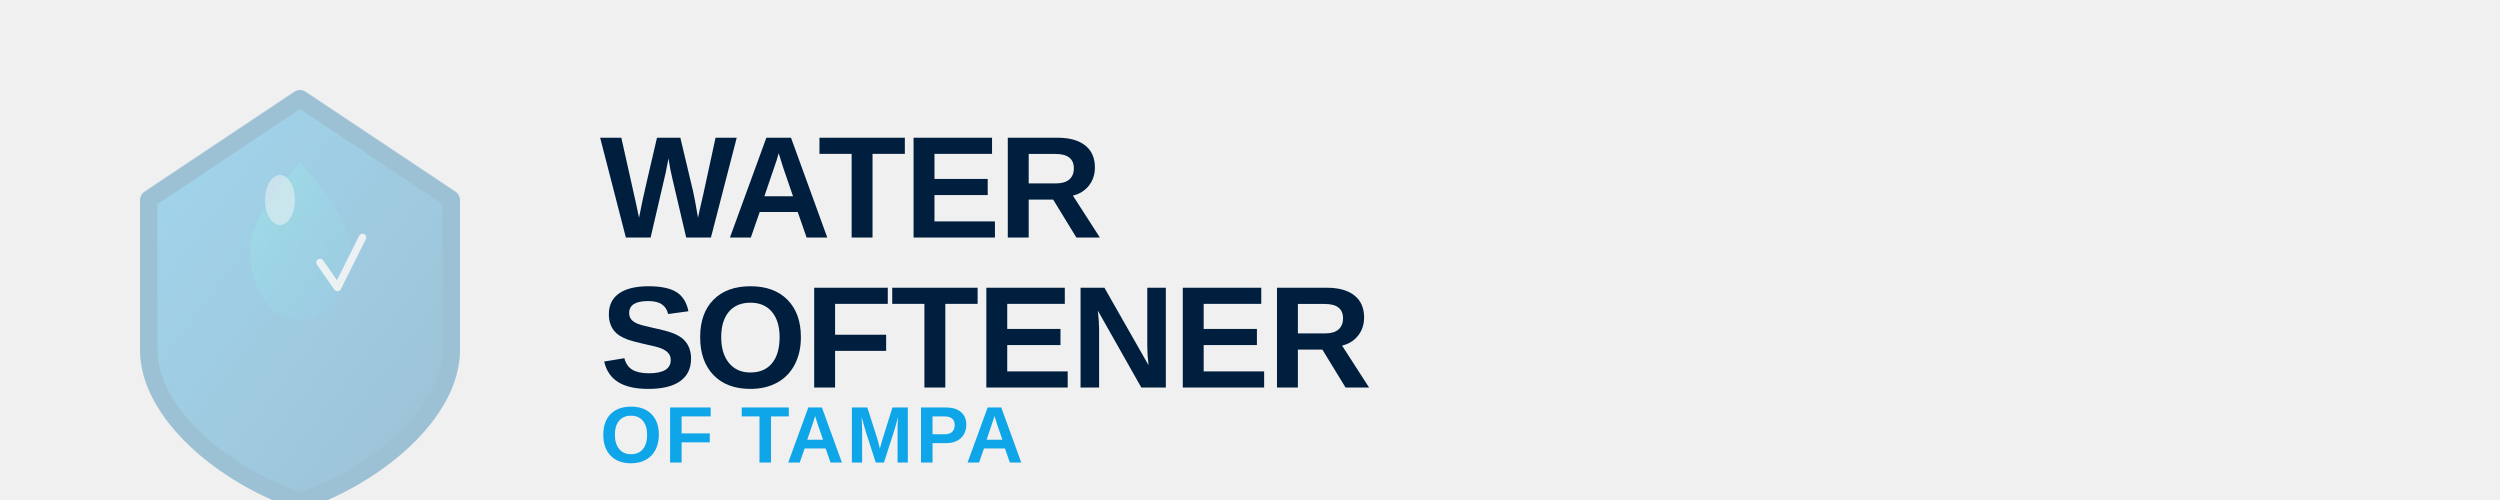
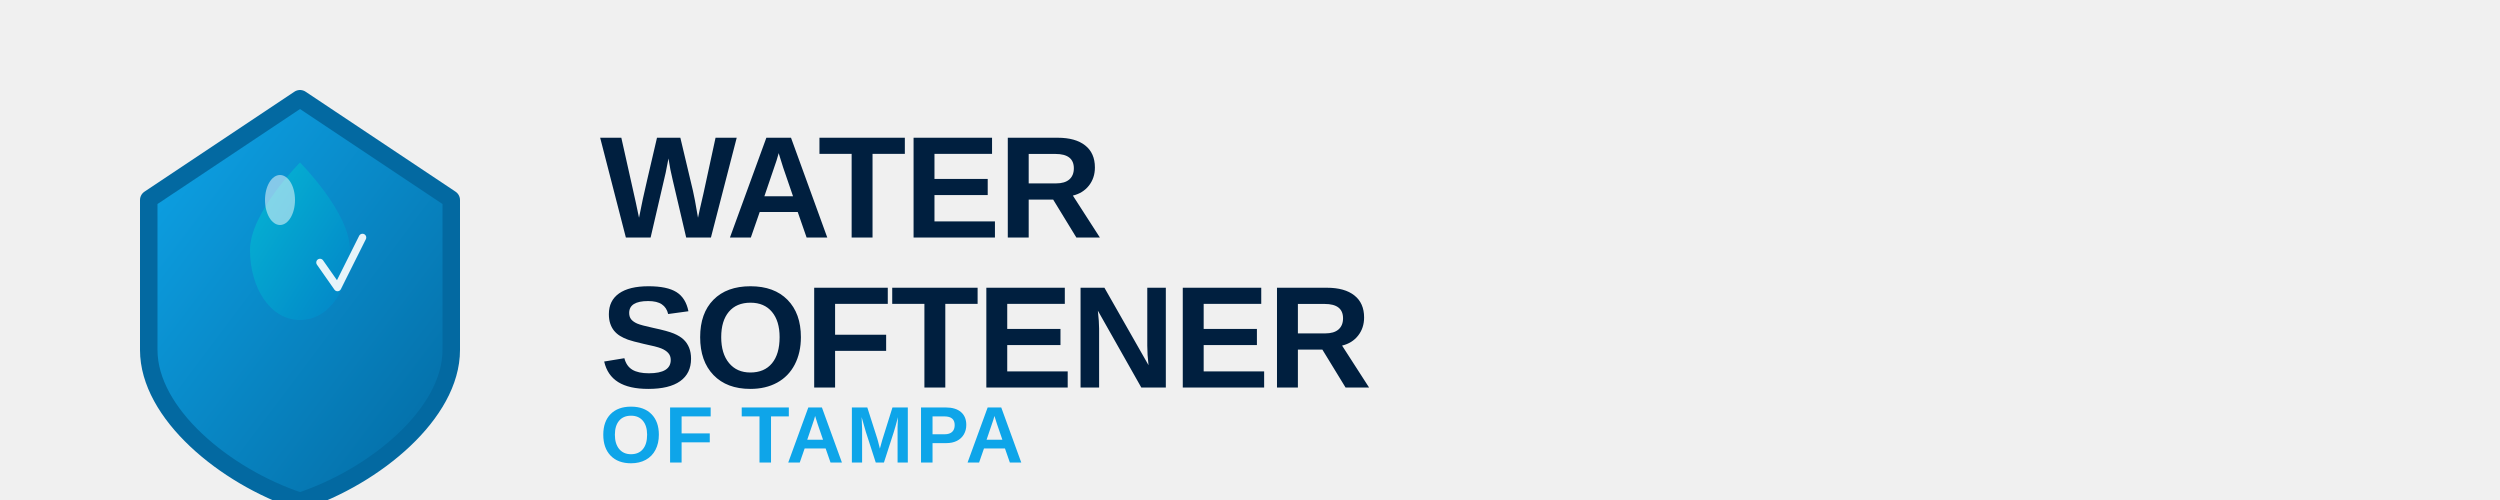
<svg xmlns="http://www.w3.org/2000/svg" viewBox="0 0 1000 200">
-   <g opacity="0.35">
+   <g>
    <path d="M 120 40 L 180 80 L 180 140 C 180 165, 150 190, 120 200 C 90 190, 60 165, 60 140 L 60 80 Z" fill="none" stroke="#0369a1" stroke-width="8" stroke-linejoin="round" />
    <defs>
      <linearGradient id="shieldGrad" x1="0%" y1="0%" x2="100%" y2="100%">
        <stop offset="0%" style="stop-color:#0ea5e9;stop-opacity:1" />
        <stop offset="100%" style="stop-color:#0369a1;stop-opacity:1" />
      </linearGradient>
      <linearGradient id="dropGrad" x1="0%" y1="0%" x2="100%" y2="100%">
        <stop offset="0%" style="stop-color:#06b6d4;stop-opacity:1" />
        <stop offset="100%" style="stop-color:#0284c7;stop-opacity:1" />
      </linearGradient>
    </defs>
    <path d="M 120 40 L 180 80 L 180 140 C 180 165, 150 190, 120 200 C 90 190, 60 165, 60 140 L 60 80 Z" fill="url(#shieldGrad)" stroke="#0369a1" stroke-width="6" stroke-linejoin="round" />
    <path d="M 120 65 C 120 65, 100 85, 100 100 C 100 115, 108 128, 120 128 C 132 128, 140 115, 140 100 C 140 85, 120 65, 120 65 Z" fill="url(#dropGrad)" />
    <ellipse cx="112" cy="80" rx="6" ry="10" fill="white" opacity="0.5" />
    <path d="M 128 105 L 135 115 L 145 95" stroke="white" stroke-width="3" fill="none" stroke-linecap="round" stroke-linejoin="round" opacity="0.9" />
  </g>
  <text x="240" y="95" font-family="Arial, sans-serif" font-size="58" font-weight="bold" fill="#001f3f" letter-spacing="-1">
    WATER
  </text>
  <text x="240" y="155" font-family="Arial, sans-serif" font-size="58" font-weight="bold" fill="#001f3f" letter-spacing="-1">
    SOFTENER
  </text>
  <text x="240" y="185" font-family="Arial, sans-serif" font-size="32" font-weight="600" fill="#0ea5e9" letter-spacing="1">
    OF TAMPA
  </text>
</svg>
